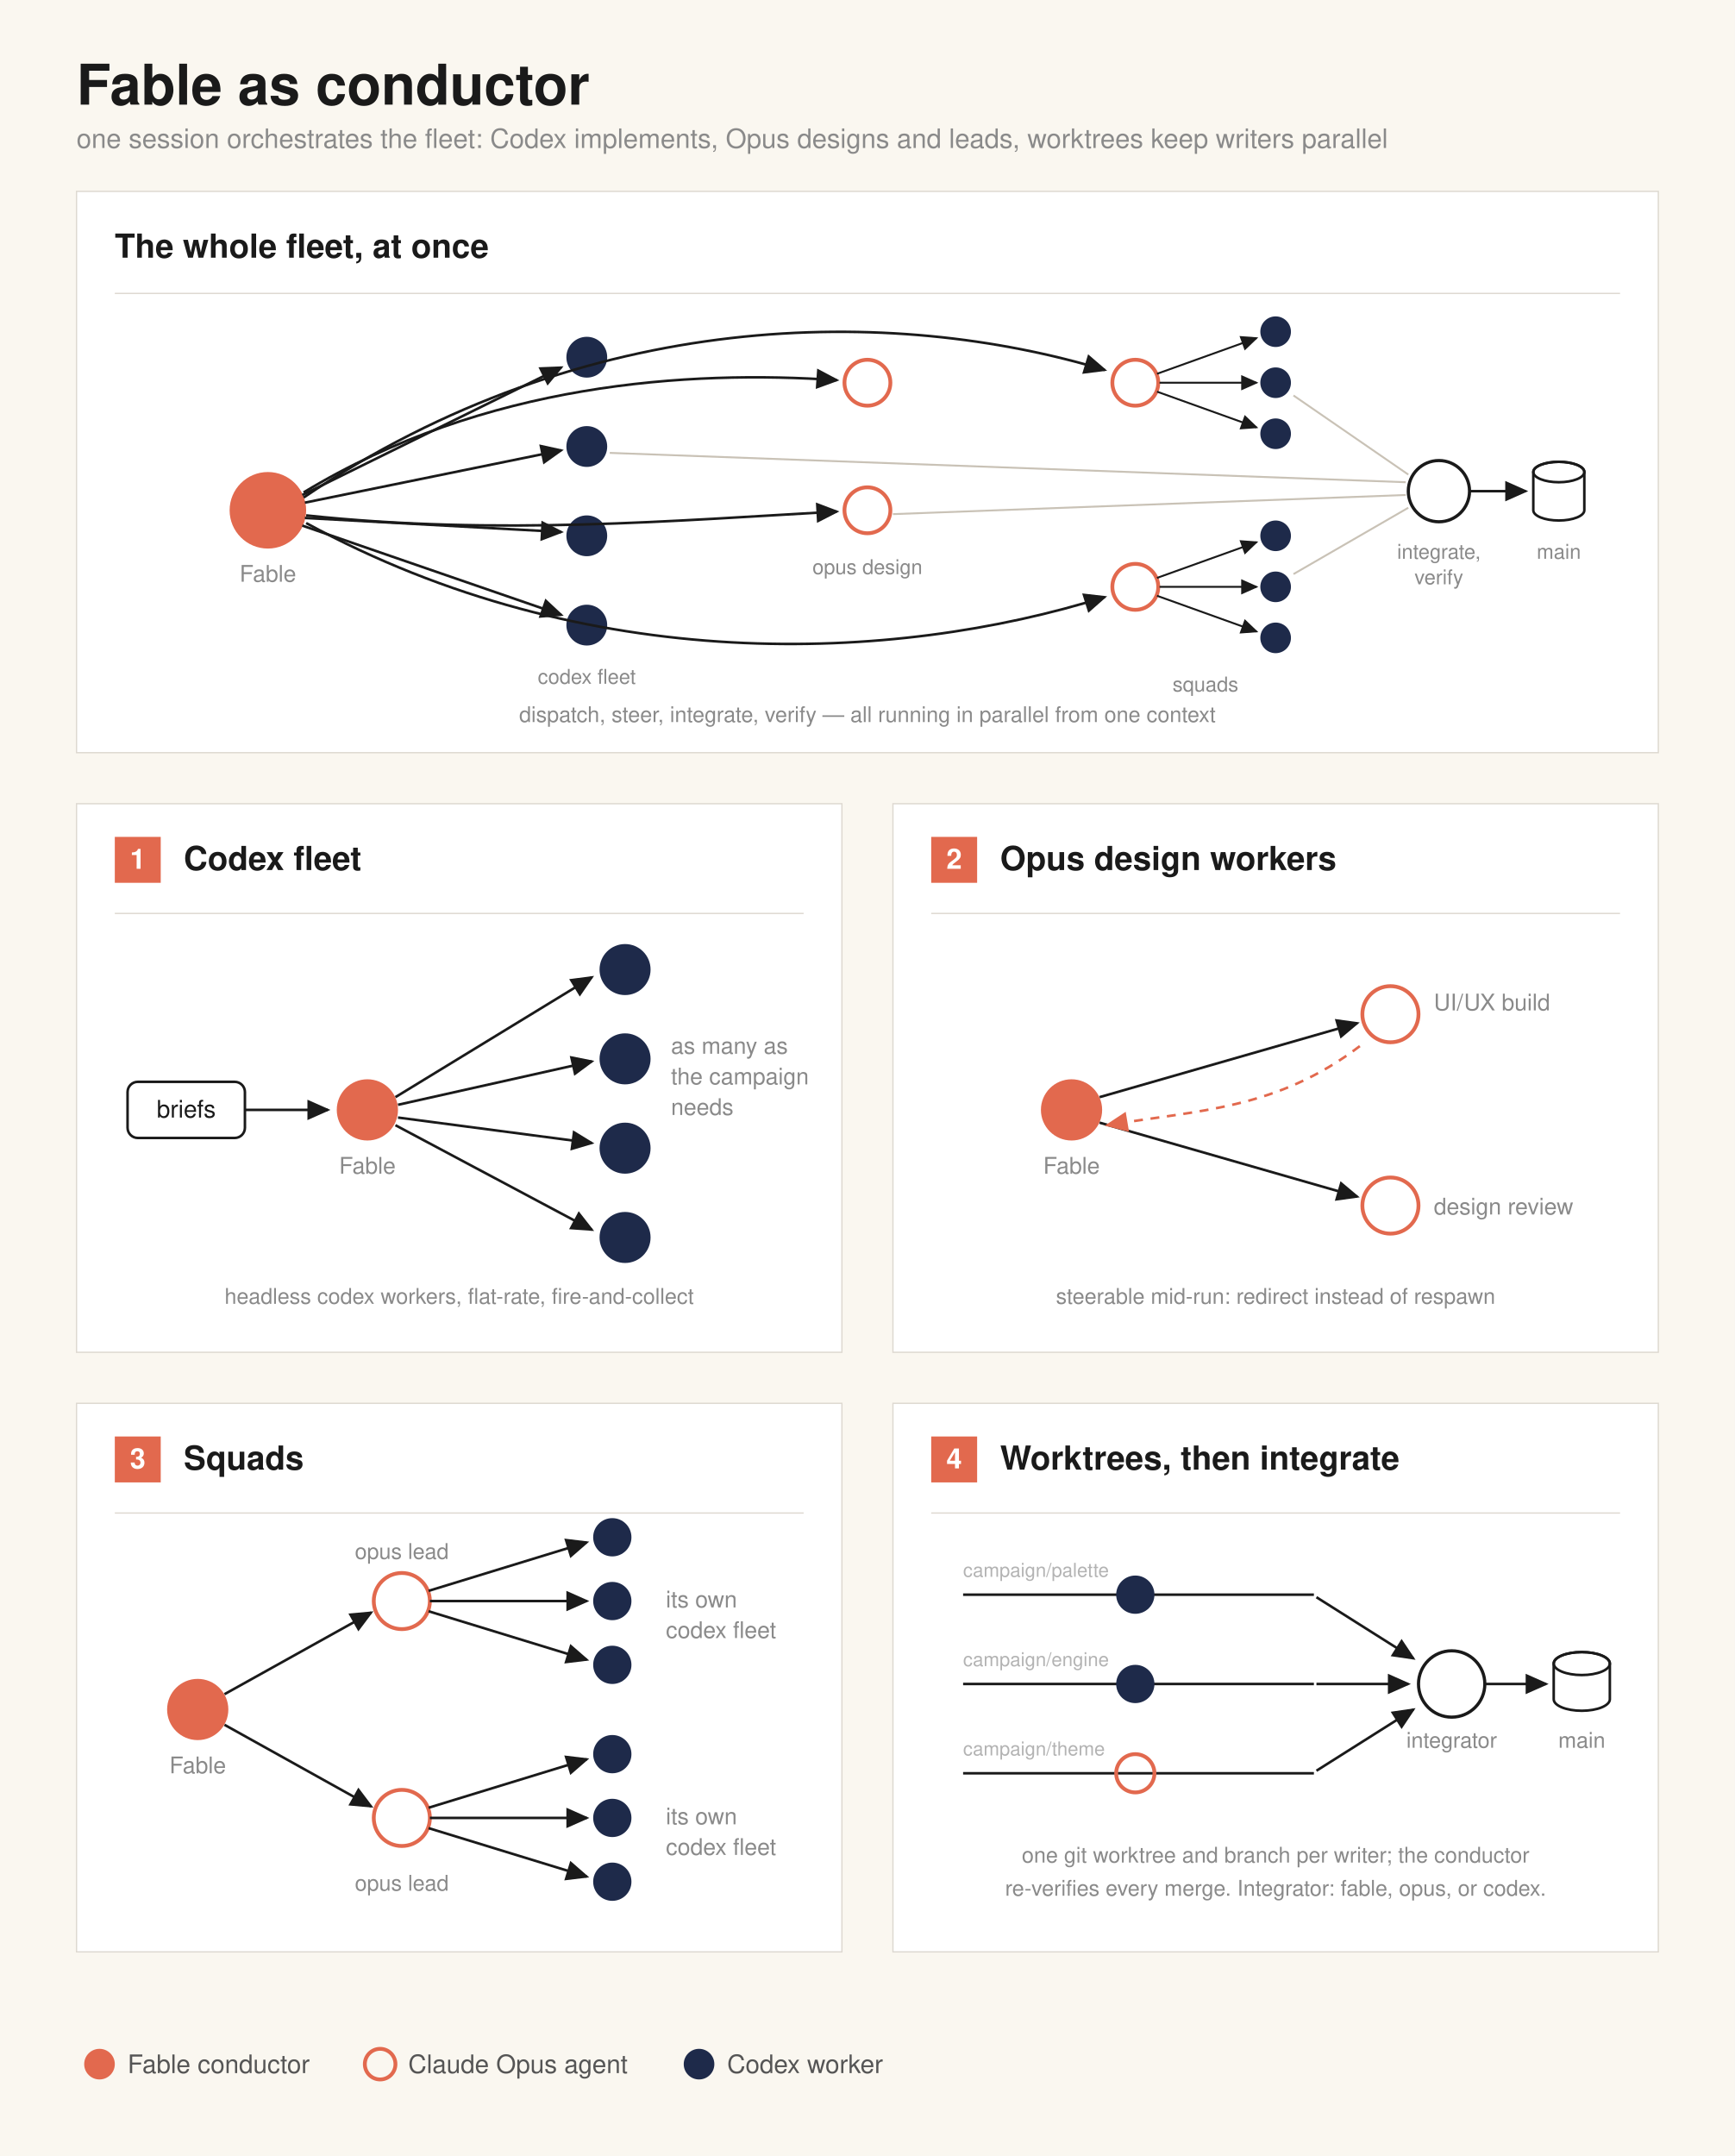
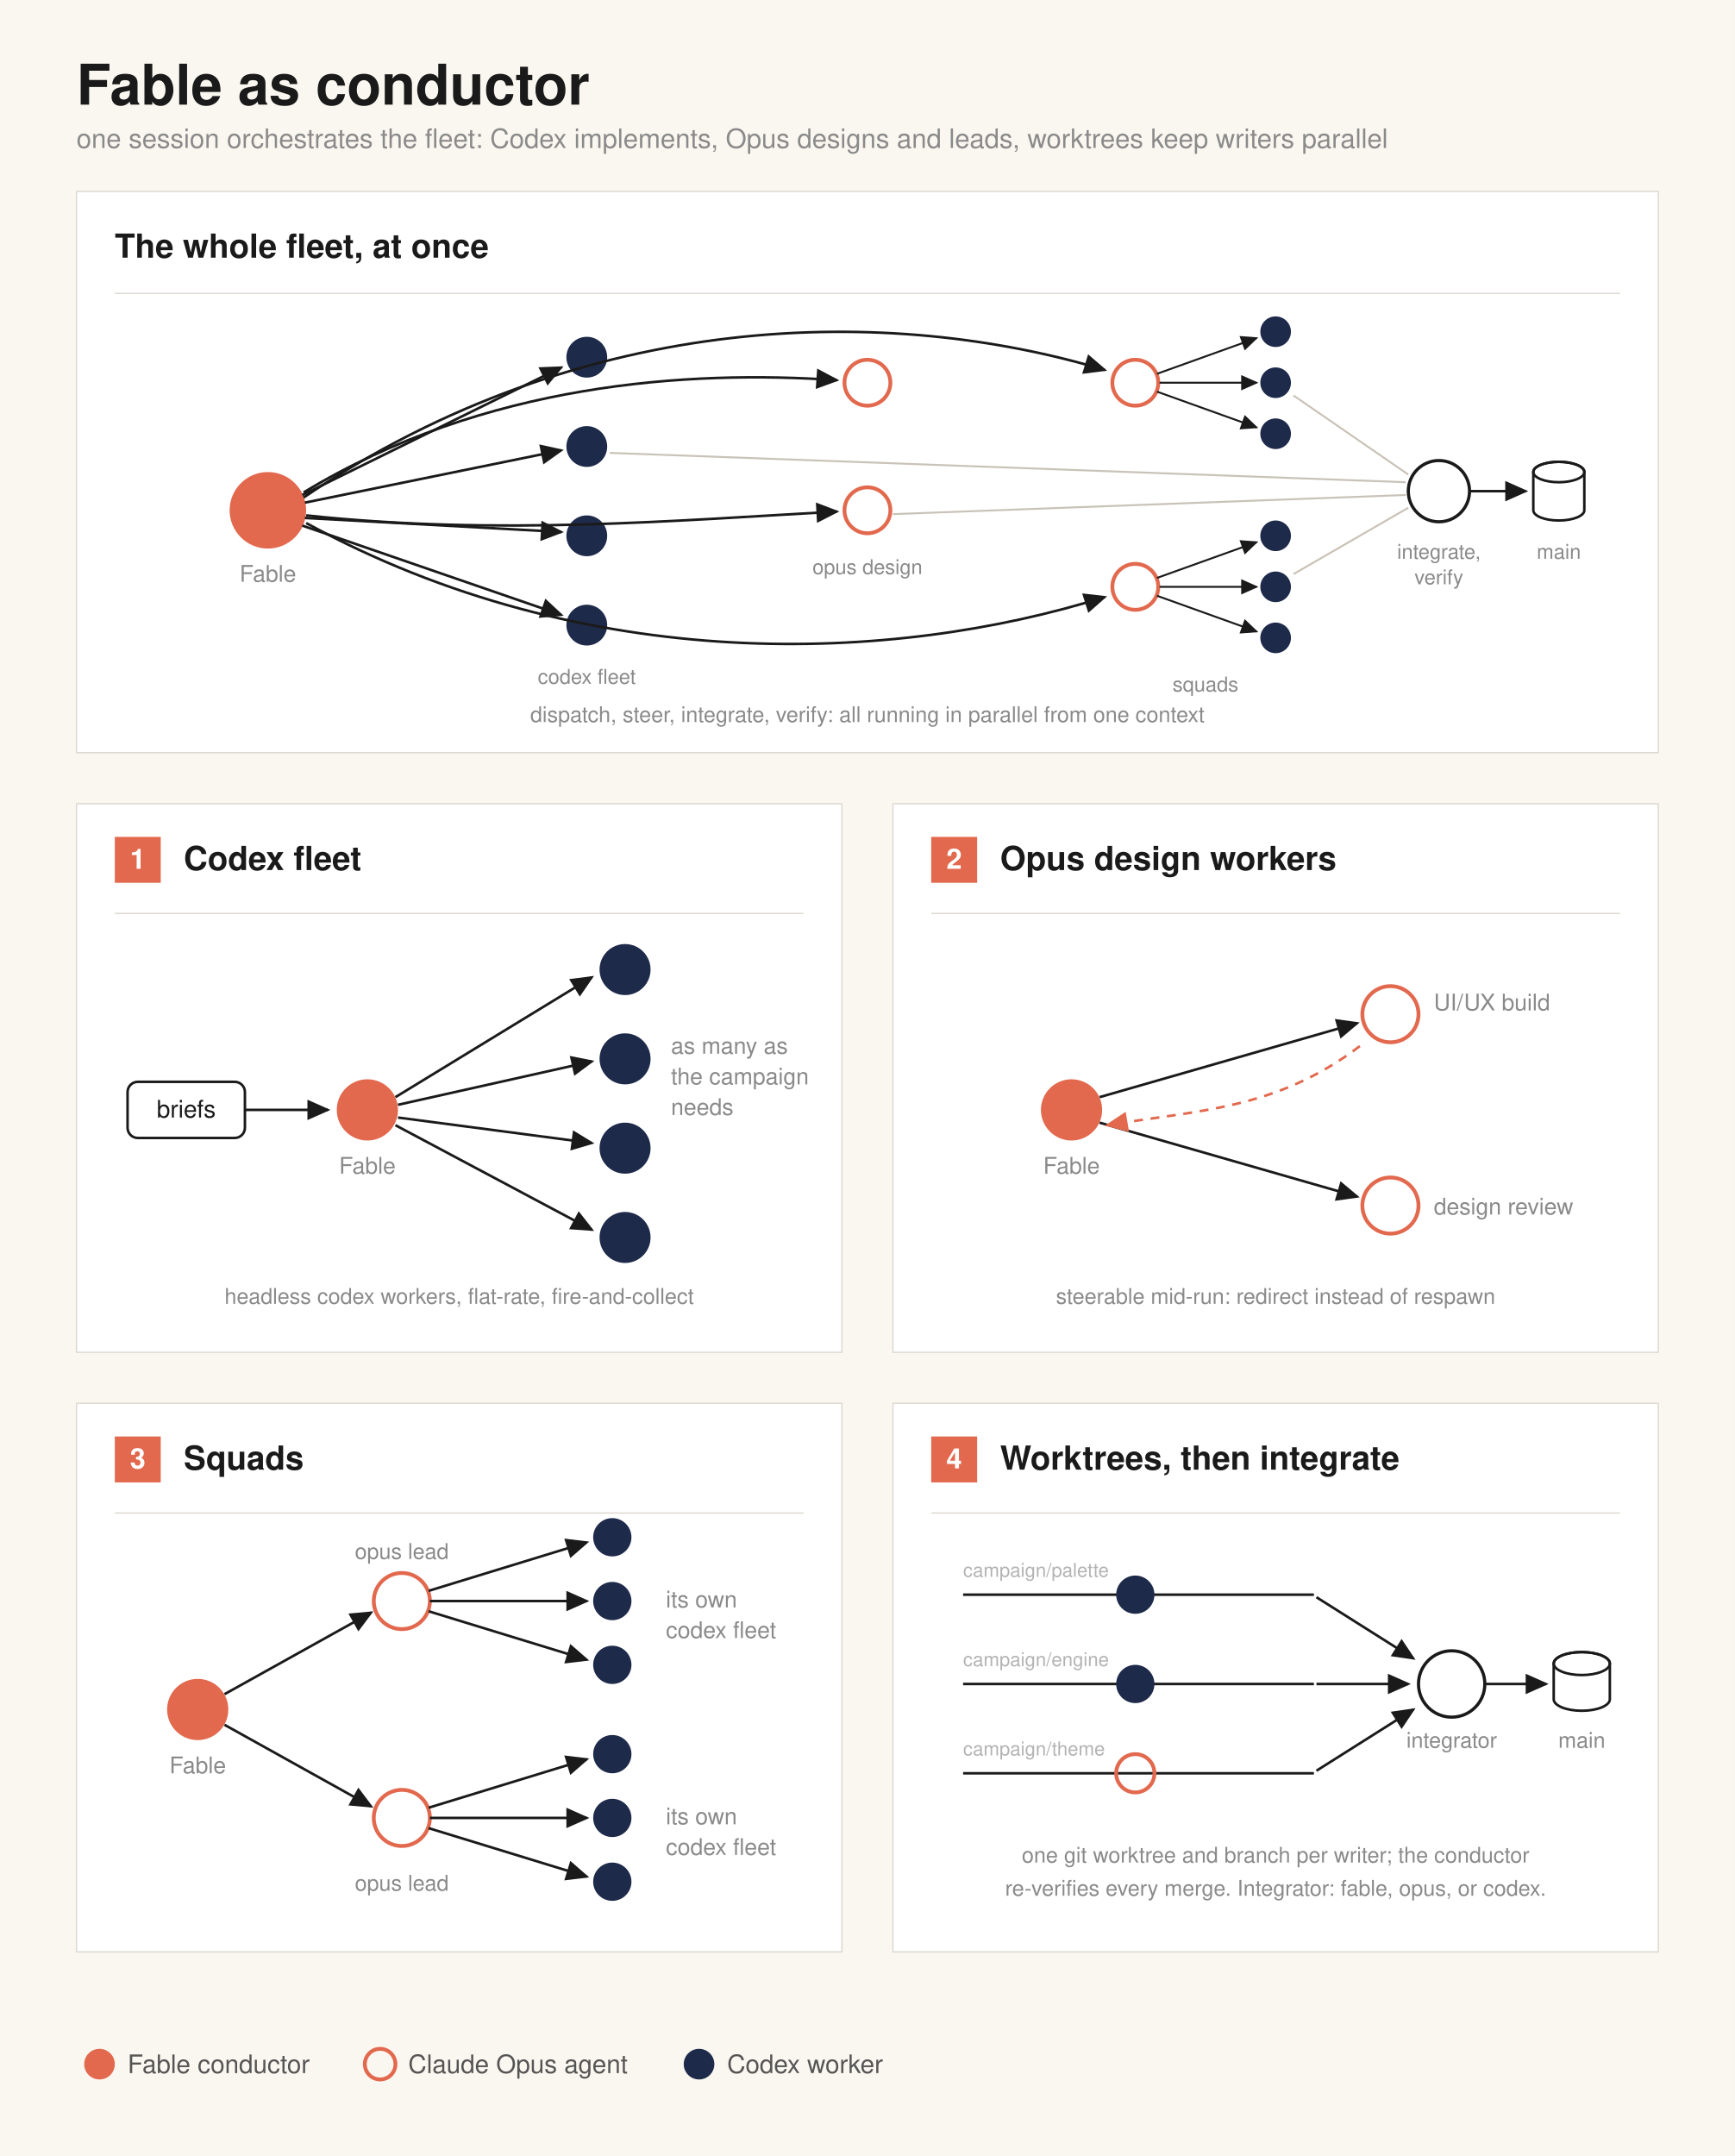
<svg xmlns="http://www.w3.org/2000/svg" viewBox="0 0 1360 1690" font-family="Helvetica Neue, Helvetica, Arial, sans-serif">
  <defs>
    <marker id="a" markerWidth="9" markerHeight="8" refX="8" refY="4" orient="auto">
      <path d="M0,0 L9,4 L0,8 z" fill="#1a1a1a" />
    </marker>
    <marker id="ao" markerWidth="9" markerHeight="8" refX="8" refY="4" orient="auto">
      <path d="M0,0 L9,4 L0,8 z" fill="#e2694e" />
    </marker>
    <marker id="ag" markerWidth="9" markerHeight="8" refX="8" refY="4" orient="auto">
      <path d="M0,0 L9,4 L0,8 z" fill="#b3b3b3" />
    </marker>
  </defs>
  <rect width="1360" height="1690" fill="#faf7f0" />
  <text x="60" y="82" font-size="44" font-weight="700" fill="#1a1a1a">Fable as conductor</text>
  <text x="60" y="116" font-size="21" fill="#8a8a8a">one session orchestrates the fleet: Codex implements, Opus designs and leads, worktrees keep writers parallel</text>
  <g transform="translate(60,150)">
    <rect width="1240" height="440" fill="#ffffff" stroke="#ddd8d0" />
    <text x="30" y="52" font-size="26" font-weight="700" fill="#1a1a1a">The whole fleet, at once</text>
    <line x1="30" y1="80" x2="1210" y2="80" stroke="#ddd8d0" />
    <circle cx="150" cy="250" r="30" fill="#e2694e" />
    <text x="150" y="306" font-size="18" fill="#8a8a8a" text-anchor="middle">Fable</text>
    <circle cx="400" cy="130" r="16" fill="#1e2a4a" />
    <circle cx="400" cy="200" r="16" fill="#1e2a4a" />
    <circle cx="400" cy="270" r="16" fill="#1e2a4a" />
    <circle cx="400" cy="340" r="16" fill="#1e2a4a" />
    <text x="400" y="386" font-size="16" fill="#8a8a8a" text-anchor="middle">codex fleet</text>
    <line x1="177" y1="238" x2="380" y2="138" stroke="#1a1a1a" stroke-width="2" marker-end="url(#a)" />
    <line x1="179" y1="244" x2="380" y2="203" stroke="#1a1a1a" stroke-width="2" marker-end="url(#a)" />
    <line x1="179" y1="256" x2="380" y2="267" stroke="#1a1a1a" stroke-width="2" marker-end="url(#a)" />
    <line x1="177" y1="262" x2="380" y2="332" stroke="#1a1a1a" stroke-width="2" marker-end="url(#a)" />
    <circle cx="620" cy="150" r="18" fill="none" stroke="#e2694e" stroke-width="3" />
    <circle cx="620" cy="250" r="18" fill="none" stroke="#e2694e" stroke-width="3" />
    <text x="620" y="300" font-size="16" fill="#8a8a8a" text-anchor="middle">opus design</text>
    <path d="M178,236 C 320,150 480,140 596,148" fill="none" stroke="#1a1a1a" stroke-width="2" marker-end="url(#a)" />
    <path d="M180,254 C 330,270 470,258 596,251" fill="none" stroke="#1a1a1a" stroke-width="2" marker-end="url(#a)" />
    <circle cx="830" cy="150" r="18" fill="none" stroke="#e2694e" stroke-width="3" />
    <circle cx="940" cy="110" r="12" fill="#1e2a4a" />
    <circle cx="940" cy="150" r="12" fill="#1e2a4a" />
    <circle cx="940" cy="190" r="12" fill="#1e2a4a" />
    <circle cx="830" cy="310" r="18" fill="none" stroke="#e2694e" stroke-width="3" />
    <circle cx="940" cy="270" r="12" fill="#1e2a4a" />
    <circle cx="940" cy="310" r="12" fill="#1e2a4a" />
    <circle cx="940" cy="350" r="12" fill="#1e2a4a" />
    <text x="885" y="392" font-size="16" fill="#8a8a8a" text-anchor="middle">squads</text>
    <path d="M178,240 C 400,90 640,90 806,140" fill="none" stroke="#1a1a1a" stroke-width="2" marker-end="url(#a)" />
    <path d="M180,260 C 400,380 640,370 806,318" fill="none" stroke="#1a1a1a" stroke-width="2" marker-end="url(#a)" />
    <line x1="847" y1="143" x2="925" y2="115" stroke="#1a1a1a" stroke-width="1.5" marker-end="url(#a)" />
    <line x1="849" y1="150" x2="925" y2="150" stroke="#1a1a1a" stroke-width="1.5" marker-end="url(#a)" />
    <line x1="847" y1="157" x2="925" y2="185" stroke="#1a1a1a" stroke-width="1.5" marker-end="url(#a)" />
    <line x1="847" y1="303" x2="925" y2="275" stroke="#1a1a1a" stroke-width="1.5" marker-end="url(#a)" />
    <line x1="849" y1="310" x2="925" y2="310" stroke="#1a1a1a" stroke-width="1.5" marker-end="url(#a)" />
    <line x1="847" y1="317" x2="925" y2="345" stroke="#1a1a1a" stroke-width="1.5" marker-end="url(#a)" />
    <line x1="418" y1="205" x2="1042" y2="228" stroke="#c9c2b6" stroke-width="1.5" />
    <line x1="640" y1="253" x2="1042" y2="238" stroke="#c9c2b6" stroke-width="1.5" />
    <line x1="954" y1="160" x2="1044" y2="222" stroke="#c9c2b6" stroke-width="1.5" />
    <line x1="954" y1="300" x2="1044" y2="248" stroke="#c9c2b6" stroke-width="1.5" />
    <circle cx="1068" cy="235" r="24" fill="none" stroke="#1a1a1a" stroke-width="2.5" />
    <text x="1068" y="288" font-size="16" fill="#8a8a8a" text-anchor="middle">integrate,</text>
    <text x="1068" y="308" font-size="16" fill="#8a8a8a" text-anchor="middle">verify</text>
    <line x1="1092" y1="235" x2="1136" y2="235" stroke="#1a1a1a" stroke-width="2" marker-end="url(#a)" />
    <path d="M1142,220 a20,8 0 0,1 40,0 v30 a20,8 0 0,1 -40,0 z" fill="none" stroke="#1a1a1a" stroke-width="2" />
    <ellipse cx="1162" cy="220" rx="20" ry="8" fill="none" stroke="#1a1a1a" stroke-width="2" />
    <text x="1162" y="288" font-size="16" fill="#8a8a8a" text-anchor="middle">main</text>
-     <text x="620" y="416" font-size="17" fill="#8a8a8a" text-anchor="middle">dispatch, steer, integrate, verify — all running in parallel from one context</text>
+     <text x="620" y="416" font-size="17" fill="#8a8a8a" text-anchor="middle">dispatch, steer, integrate, verify: all running in parallel from one context</text>
  </g>
  <g transform="translate(60,630)">
    <rect width="600" height="430" fill="#ffffff" stroke="#ddd8d0" />
    <rect x="30" y="26" width="36" height="36" fill="#e2694e" />
    <text x="48" y="51" font-size="22" font-weight="700" fill="#fff" text-anchor="middle">1</text>
    <text x="84" y="52" font-size="26" font-weight="700" fill="#1a1a1a">Codex fleet</text>
    <line x1="30" y1="86" x2="570" y2="86" stroke="#ddd8d0" />
    <rect x="40" y="218" width="92" height="44" rx="8" fill="none" stroke="#1a1a1a" stroke-width="2" />
    <text x="86" y="246" font-size="19" fill="#1a1a1a" text-anchor="middle">briefs</text>
    <circle cx="228" cy="240" r="24" fill="#e2694e" />
    <text x="228" y="290" font-size="18" fill="#8a8a8a" text-anchor="middle">Fable</text>
    <line x1="132" y1="240" x2="197" y2="240" stroke="#1a1a1a" stroke-width="2" marker-end="url(#a)" />
    <circle cx="430" cy="130" r="20" fill="#1e2a4a" />
    <circle cx="430" cy="200" r="20" fill="#1e2a4a" />
    <circle cx="430" cy="270" r="20" fill="#1e2a4a" />
    <circle cx="430" cy="340" r="20" fill="#1e2a4a" />
    <line x1="250" y1="230" x2="404" y2="136" stroke="#1a1a1a" stroke-width="2" marker-end="url(#a)" />
    <line x1="252" y1="236" x2="404" y2="202" stroke="#1a1a1a" stroke-width="2" marker-end="url(#a)" />
    <line x1="252" y1="246" x2="404" y2="266" stroke="#1a1a1a" stroke-width="2" marker-end="url(#a)" />
    <line x1="250" y1="252" x2="404" y2="334" stroke="#1a1a1a" stroke-width="2" marker-end="url(#a)" />
    <text x="466" y="196" font-size="18" fill="#8a8a8a">as many as</text>
    <text x="466" y="220" font-size="18" fill="#8a8a8a">the campaign</text>
    <text x="466" y="244" font-size="18" fill="#8a8a8a">needs</text>
    <text x="300" y="392" font-size="17" fill="#8a8a8a" text-anchor="middle">headless codex workers, flat-rate, fire-and-collect</text>
  </g>
  <g transform="translate(700,630)">
    <rect width="600" height="430" fill="#ffffff" stroke="#ddd8d0" />
    <rect x="30" y="26" width="36" height="36" fill="#e2694e" />
    <text x="48" y="51" font-size="22" font-weight="700" fill="#fff" text-anchor="middle">2</text>
    <text x="84" y="52" font-size="26" font-weight="700" fill="#1a1a1a">Opus design workers</text>
    <line x1="30" y1="86" x2="570" y2="86" stroke="#ddd8d0" />
    <circle cx="140" cy="240" r="24" fill="#e2694e" />
    <text x="140" y="290" font-size="18" fill="#8a8a8a" text-anchor="middle">Fable</text>
    <circle cx="390" cy="165" r="22" fill="none" stroke="#e2694e" stroke-width="3" />
    <circle cx="390" cy="315" r="22" fill="none" stroke="#e2694e" stroke-width="3" />
    <text x="424" y="162" font-size="18" fill="#8a8a8a">UI/UX build</text>
    <text x="424" y="322" font-size="18" fill="#8a8a8a">design review</text>
    <line x1="162" y1="230" x2="364" y2="172" stroke="#1a1a1a" stroke-width="2" marker-end="url(#a)" />
    <line x1="162" y1="250" x2="364" y2="308" stroke="#1a1a1a" stroke-width="2" marker-end="url(#a)" />
    <path d="M366,190 C 300,240 240,240 168,252" fill="none" stroke="#e2694e" stroke-width="2" stroke-dasharray="7,6" marker-end="url(#ao)" />
    <text x="300" y="392" font-size="17" fill="#8a8a8a" text-anchor="middle">steerable mid-run: redirect instead of respawn</text>
  </g>
  <g transform="translate(60,1100)">
    <rect width="600" height="430" fill="#ffffff" stroke="#ddd8d0" />
    <rect x="30" y="26" width="36" height="36" fill="#e2694e" />
    <text x="48" y="51" font-size="22" font-weight="700" fill="#fff" text-anchor="middle">3</text>
    <text x="84" y="52" font-size="26" font-weight="700" fill="#1a1a1a">Squads</text>
    <line x1="30" y1="86" x2="570" y2="86" stroke="#ddd8d0" />
    <circle cx="95" cy="240" r="24" fill="#e2694e" />
    <text x="95" y="290" font-size="18" fill="#8a8a8a" text-anchor="middle">Fable</text>
    <circle cx="255" cy="155" r="22" fill="none" stroke="#e2694e" stroke-width="3" />
    <circle cx="255" cy="325" r="22" fill="none" stroke="#e2694e" stroke-width="3" />
    <text x="255" y="122" font-size="17" fill="#8a8a8a" text-anchor="middle">opus lead</text>
    <text x="255" y="382" font-size="17" fill="#8a8a8a" text-anchor="middle">opus lead</text>
    <line x1="116" y1="228" x2="231" y2="164" stroke="#1a1a1a" stroke-width="2" marker-end="url(#a)" />
    <line x1="116" y1="252" x2="231" y2="316" stroke="#1a1a1a" stroke-width="2" marker-end="url(#a)" />
    <circle cx="420" cy="105" r="15" fill="#1e2a4a" />
    <circle cx="420" cy="155" r="15" fill="#1e2a4a" />
    <circle cx="420" cy="205" r="15" fill="#1e2a4a" />
    <circle cx="420" cy="275" r="15" fill="#1e2a4a" />
    <circle cx="420" cy="325" r="15" fill="#1e2a4a" />
    <circle cx="420" cy="375" r="15" fill="#1e2a4a" />
    <line x1="276" y1="147" x2="400" y2="109" stroke="#1a1a1a" stroke-width="2" marker-end="url(#a)" />
    <line x1="277" y1="155" x2="400" y2="155" stroke="#1a1a1a" stroke-width="2" marker-end="url(#a)" />
    <line x1="276" y1="163" x2="400" y2="201" stroke="#1a1a1a" stroke-width="2" marker-end="url(#a)" />
    <line x1="276" y1="317" x2="400" y2="279" stroke="#1a1a1a" stroke-width="2" marker-end="url(#a)" />
    <line x1="277" y1="325" x2="400" y2="325" stroke="#1a1a1a" stroke-width="2" marker-end="url(#a)" />
    <line x1="276" y1="333" x2="400" y2="371" stroke="#1a1a1a" stroke-width="2" marker-end="url(#a)" />
    <text x="462" y="160" font-size="18" fill="#8a8a8a">its own</text>
    <text x="462" y="184" font-size="18" fill="#8a8a8a">codex fleet</text>
    <text x="462" y="330" font-size="18" fill="#8a8a8a">its own</text>
    <text x="462" y="354" font-size="18" fill="#8a8a8a">codex fleet</text>
  </g>
  <g transform="translate(700,1100)">
    <rect width="600" height="430" fill="#ffffff" stroke="#ddd8d0" />
    <rect x="30" y="26" width="36" height="36" fill="#e2694e" />
    <text x="48" y="51" font-size="22" font-weight="700" fill="#fff" text-anchor="middle">4</text>
    <text x="84" y="52" font-size="26" font-weight="700" fill="#1a1a1a">Worktrees, then integrate</text>
    <line x1="30" y1="86" x2="570" y2="86" stroke="#ddd8d0" />
    <line x1="55" y1="150" x2="330" y2="150" stroke="#1a1a1a" stroke-width="2" />
    <line x1="55" y1="220" x2="330" y2="220" stroke="#1a1a1a" stroke-width="2" />
    <line x1="55" y1="290" x2="330" y2="290" stroke="#1a1a1a" stroke-width="2" />
    <circle cx="190" cy="150" r="15" fill="#1e2a4a" />
    <circle cx="190" cy="220" r="15" fill="#1e2a4a" />
    <circle cx="190" cy="290" r="15" fill="none" stroke="#e2694e" stroke-width="3" />
    <text x="55" y="136" font-size="15" fill="#b3b3b3">campaign/palette</text>
    <text x="55" y="206" font-size="15" fill="#b3b3b3">campaign/engine</text>
    <text x="55" y="276" font-size="15" fill="#b3b3b3">campaign/theme</text>
    <line x1="332" y1="152" x2="408" y2="200" stroke="#1a1a1a" stroke-width="2" marker-end="url(#a)" />
    <line x1="332" y1="220" x2="404" y2="220" stroke="#1a1a1a" stroke-width="2" marker-end="url(#a)" />
    <line x1="332" y1="288" x2="408" y2="240" stroke="#1a1a1a" stroke-width="2" marker-end="url(#a)" />
    <circle cx="438" cy="220" r="26" fill="none" stroke="#1a1a1a" stroke-width="2.5" />
    <text x="438" y="270" font-size="17" fill="#8a8a8a" text-anchor="middle">integrator</text>
    <line x1="464" y1="220" x2="512" y2="220" stroke="#1a1a1a" stroke-width="2" marker-end="url(#a)" />
    <path d="M518,204 a22,9 0 0,1 44,0 v28 a22,9 0 0,1 -44,0 z" fill="none" stroke="#1a1a1a" stroke-width="2" />
    <ellipse cx="540" cy="204" rx="22" ry="9" fill="none" stroke="#1a1a1a" stroke-width="2" />
    <text x="540" y="270" font-size="17" fill="#8a8a8a" text-anchor="middle">main</text>
    <text x="300" y="360" font-size="17" fill="#8a8a8a" text-anchor="middle">one git worktree and branch per writer; the conductor</text>
    <text x="300" y="386" font-size="17" fill="#8a8a8a" text-anchor="middle">re-verifies every merge. Integrator: fable, opus, or codex.</text>
  </g>
  <g transform="translate(66,1618)">
    <circle cx="12" cy="0" r="12" fill="#e2694e" />
    <text x="34" y="7" font-size="20" fill="#555">Fable conductor</text>
    <circle cx="232" cy="0" r="12" fill="none" stroke="#e2694e" stroke-width="3" />
    <text x="254" y="7" font-size="20" fill="#555">Claude Opus agent</text>
    <circle cx="482" cy="0" r="12" fill="#1e2a4a" />
    <text x="504" y="7" font-size="20" fill="#555">Codex worker</text>
  </g>
</svg>
